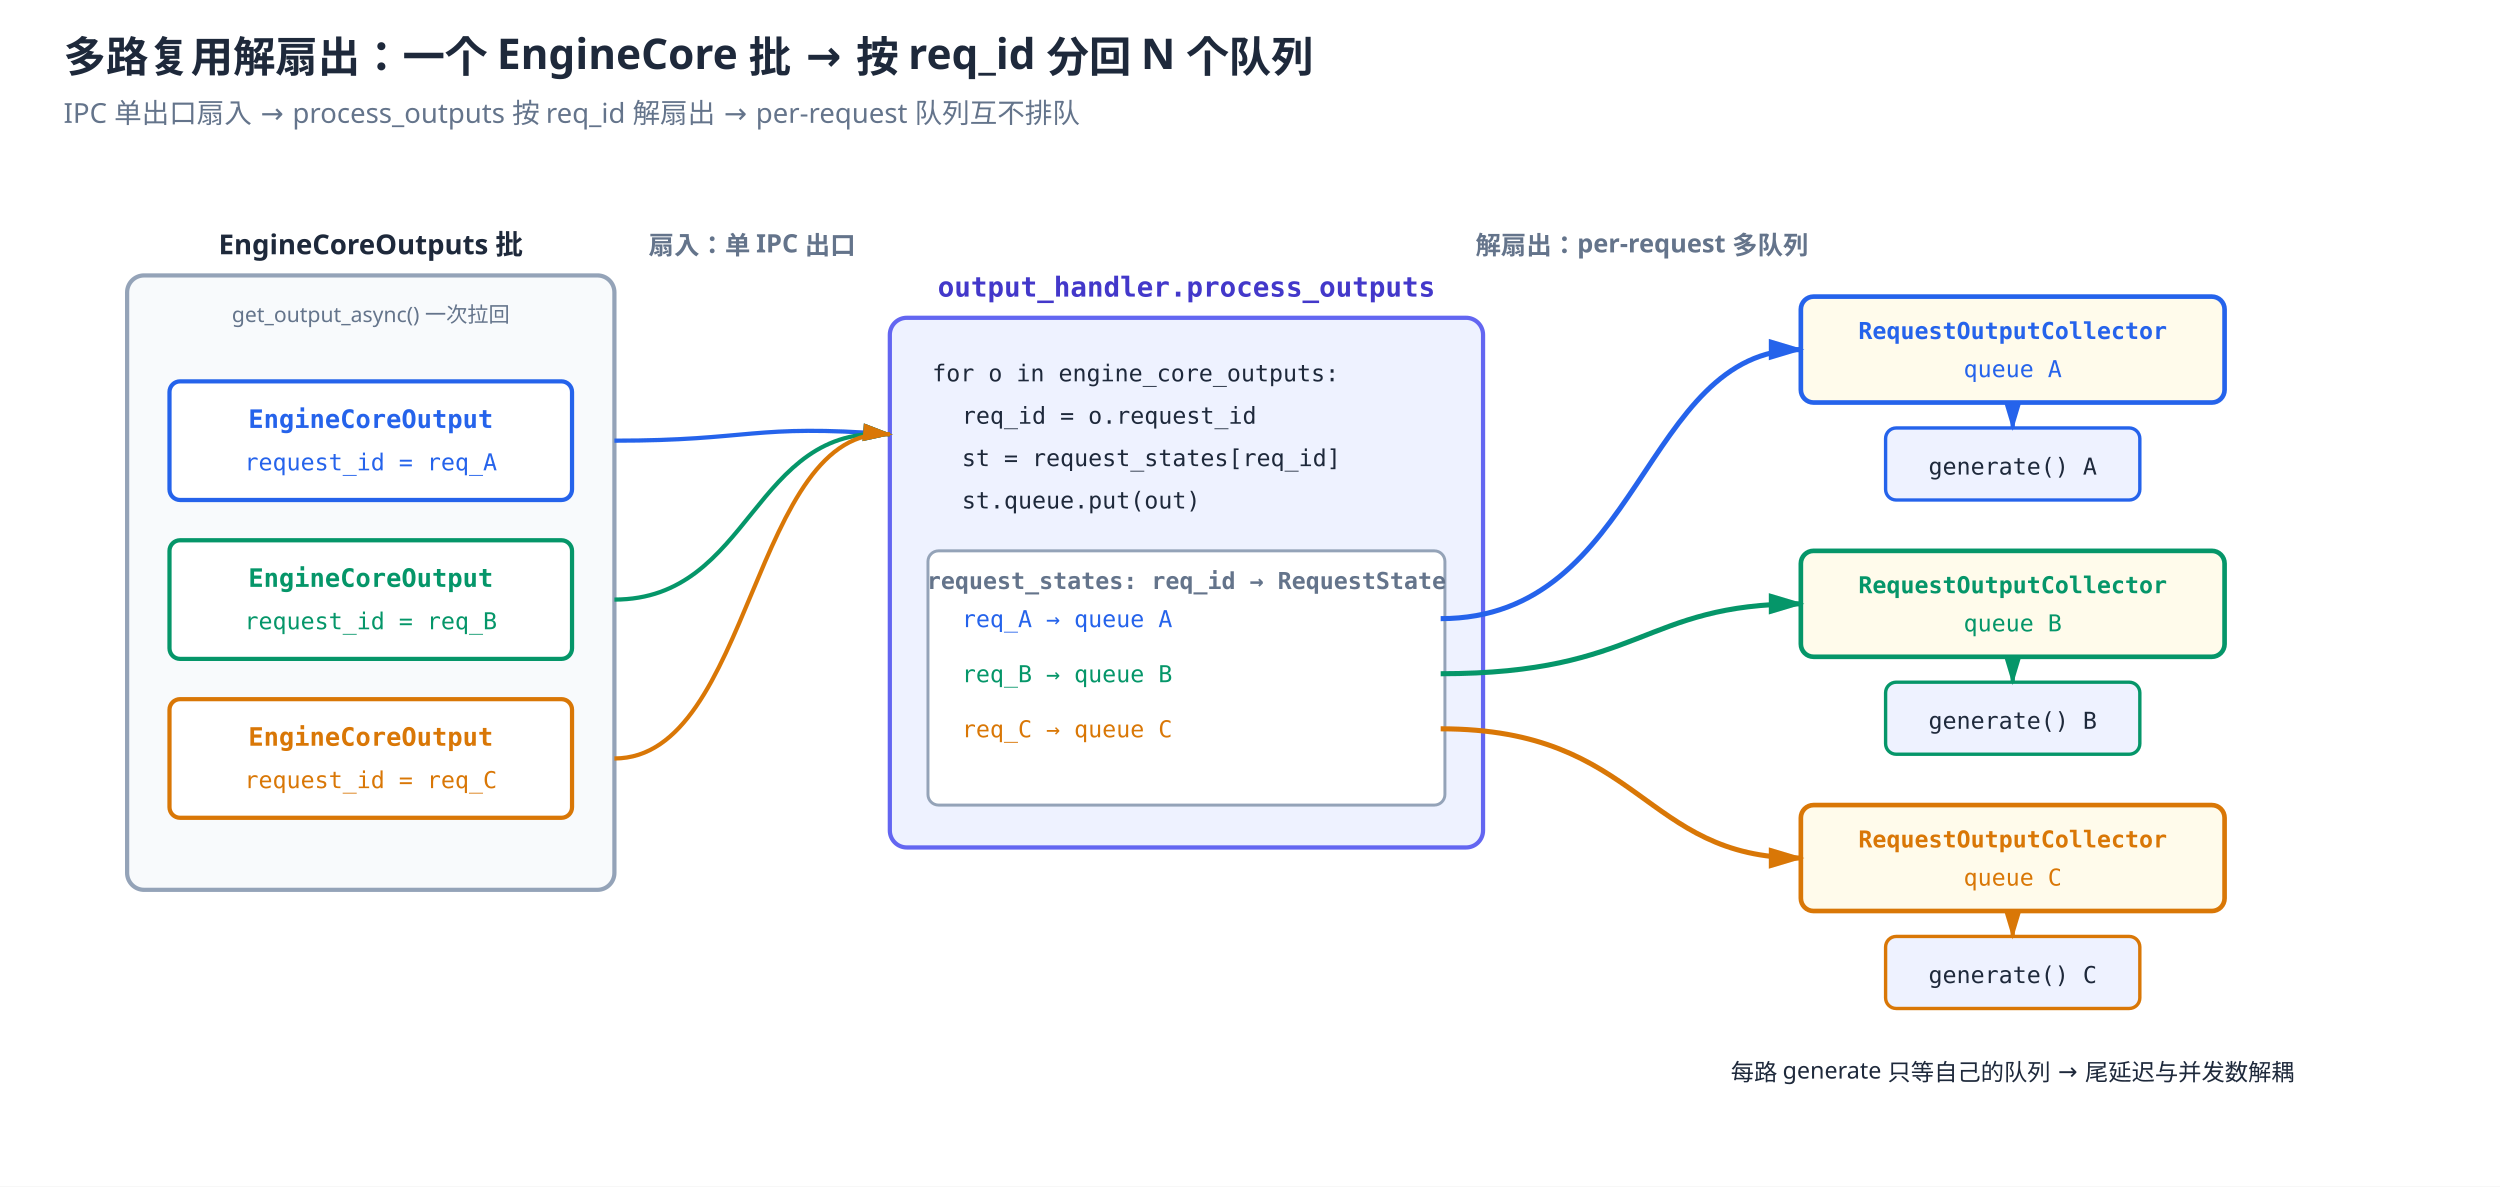
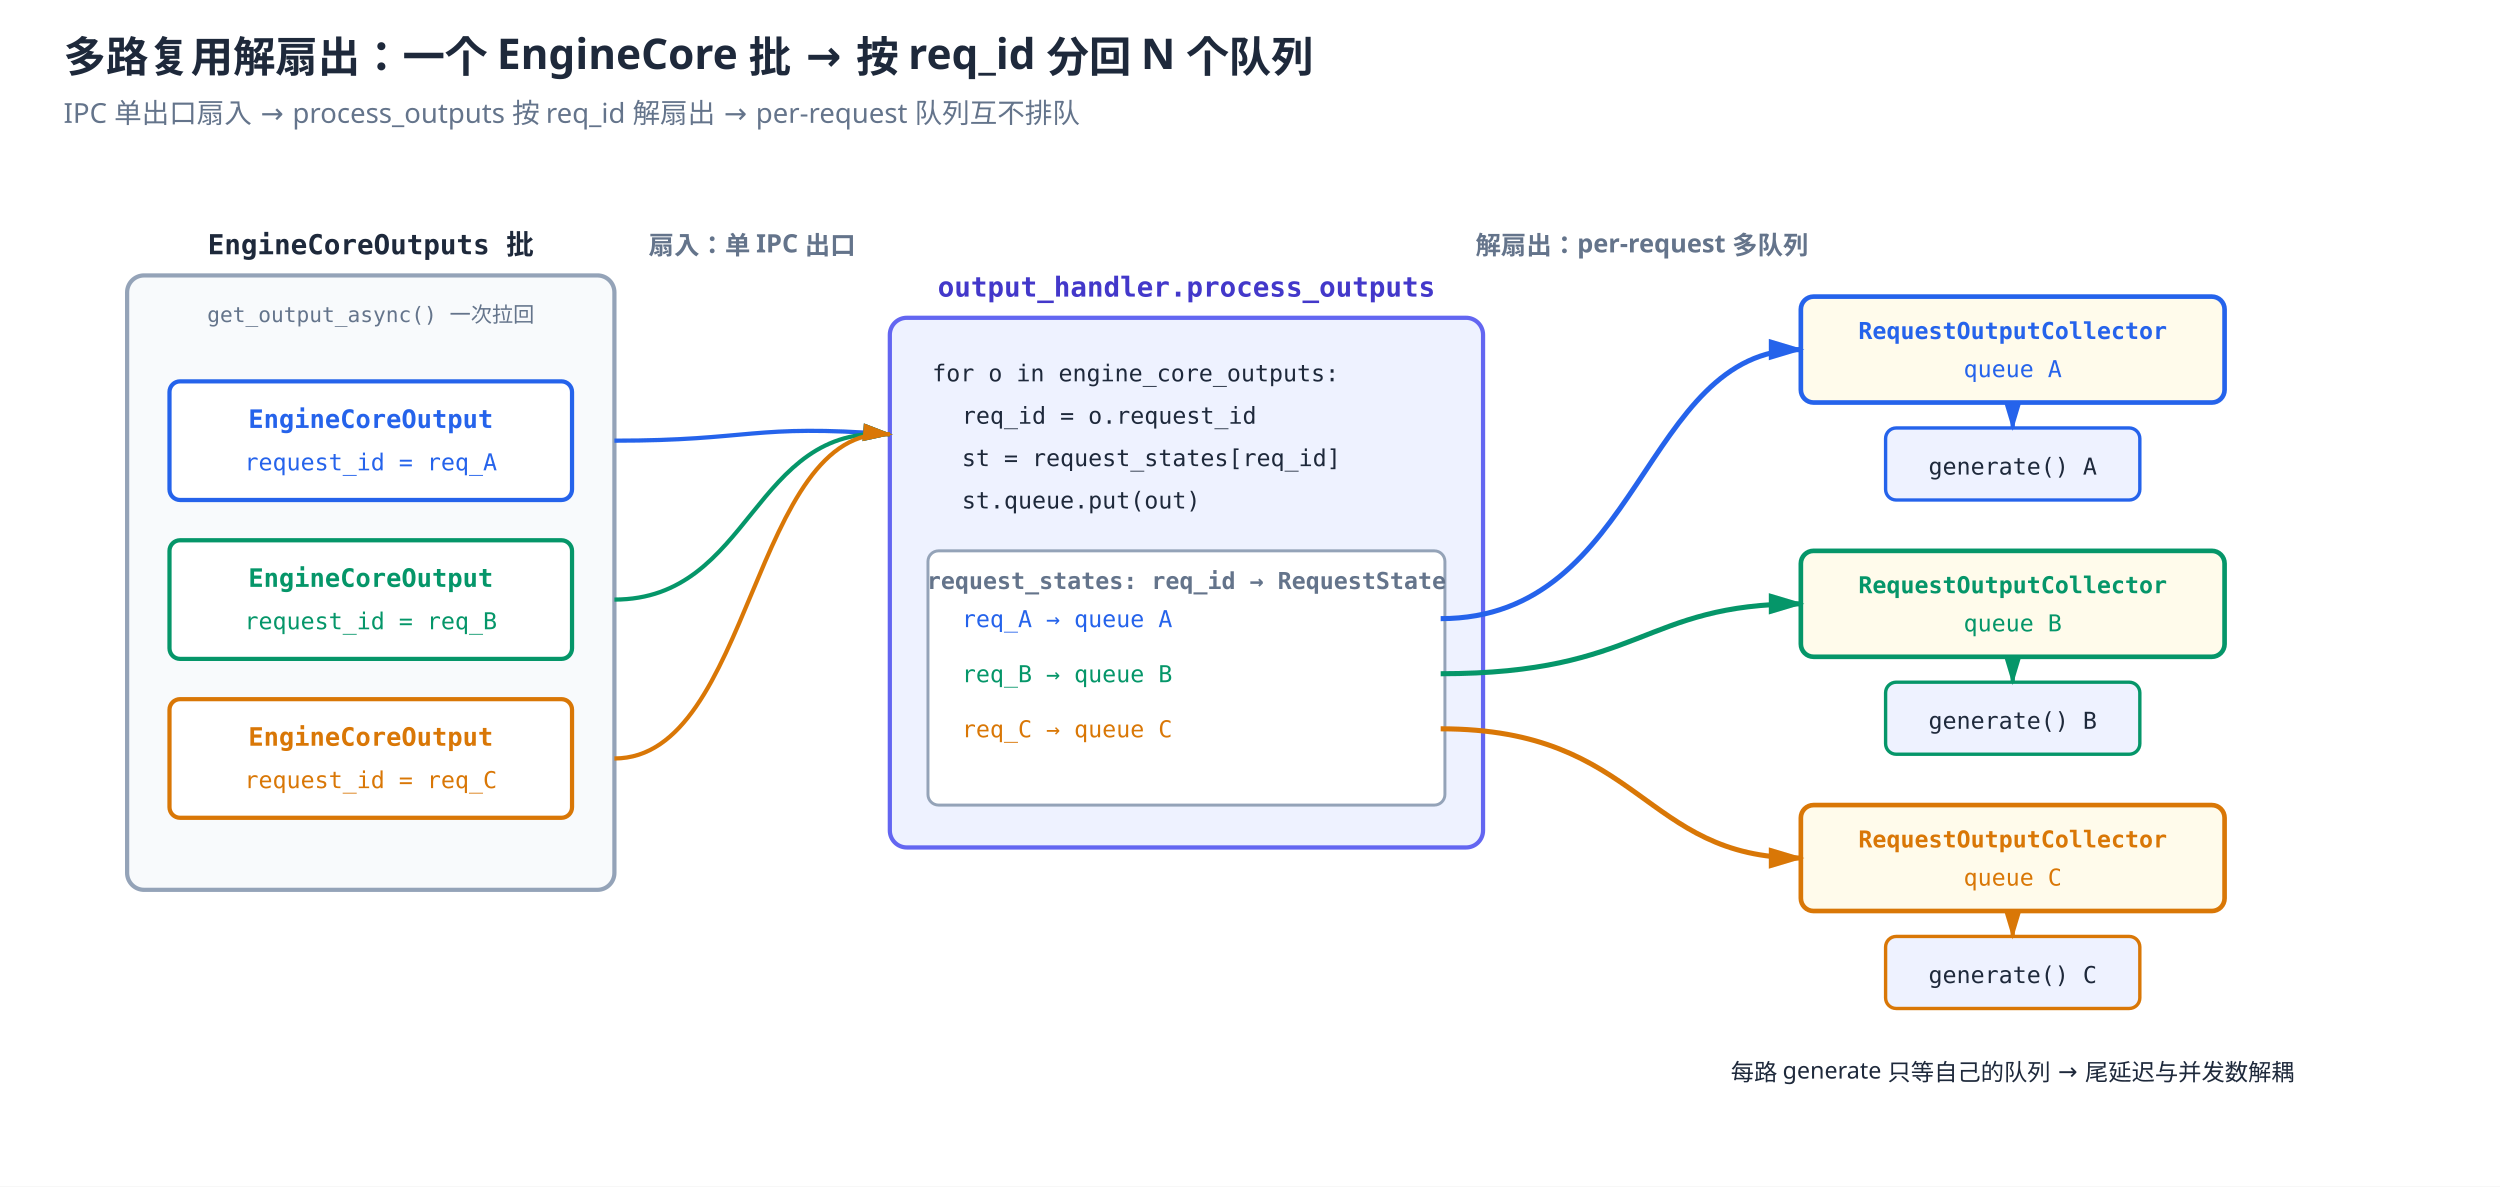
<svg xmlns="http://www.w3.org/2000/svg" viewBox="0 0 1180 560">
  <defs>
    <marker id="am" viewBox="0 0 10 6" refX="9" refY="3" markerWidth="7" markerHeight="5" orient="auto">
      <path d="M0,0 L10,3 L0,6 Z" fill="#64748b" />
    </marker>
    <marker id="aA" viewBox="0 0 10 6" refX="9" refY="3" markerWidth="7" markerHeight="5" orient="auto">
      <path d="M0,0 L10,3 L0,6 Z" fill="#2563eb" />
    </marker>
    <marker id="aB" viewBox="0 0 10 6" refX="9" refY="3" markerWidth="7" markerHeight="5" orient="auto">
      <path d="M0,0 L10,3 L0,6 Z" fill="#059669" />
    </marker>
    <marker id="aC" viewBox="0 0 10 6" refX="9" refY="3" markerWidth="7" markerHeight="5" orient="auto">
      <path d="M0,0 L10,3 L0,6 Z" fill="#d97706" />
    </marker>
  </defs>
  <rect width="1180" height="560" fill="white" />
-   <text x="30" y="34" font-family="Droid Sans Fallback" font-size="20" font-weight="bold" fill="#1e293b">多路复用解扇出：一个 EngineCore 批 → 按 req_id 分回 N 个队列</text>
-   <text x="30" y="58" font-family="Droid Sans Fallback" font-size="13" fill="#64748b">IPC 单出口扇入  →  process_outputs 按 req_id 解扇出  →  per-request 队列互不排队</text>
+   <text x="30" y="34" font-family="sans-serif" font-size="20" font-weight="bold" fill="#1e293b">多路复用解扇出：一个 EngineCore 批 → 按 req_id 分回 N 个队列</text>
+   <text x="30" y="58" font-family="sans-serif" font-size="13" fill="#64748b">IPC 单出口扇入  →  process_outputs 按 req_id 解扇出  →  per-request 队列互不排队</text>
  <rect x="60" y="130" width="230" height="290" rx="8" fill="#f8fafc" stroke="#94a3b8" stroke-width="2" />
-   <text x="175" y="120" text-anchor="middle" font-family="Droid Sans Fallback" font-size="13" font-weight="bold" fill="#1e293b">EngineCoreOutputs 批</text>
-   <text x="175" y="152" text-anchor="middle" font-family="Droid Sans Fallback" font-size="10" fill="#64748b">get_output_async() 一次拉回</text>
+   <text x="175" y="120" text-anchor="middle" font-family="monospace" font-size="13" font-weight="bold" fill="#1e293b">EngineCoreOutputs 批</text>
+   <text x="175" y="152" text-anchor="middle" font-family="monospace" font-size="10" fill="#64748b">get_output_async() 一次拉回</text>
  <rect x="80" y="180" width="190" height="56" rx="5" fill="white" stroke="#2563eb" stroke-width="2" />
  <text x="175" y="202" text-anchor="middle" font-family="monospace" font-size="12" font-weight="bold" fill="#2563eb">EngineCoreOutput</text>
  <text x="175" y="222" text-anchor="middle" font-family="monospace" font-size="11" fill="#2563eb">request_id = req_A</text>
  <rect x="80" y="255" width="190" height="56" rx="5" fill="white" stroke="#059669" stroke-width="2" />
  <text x="175" y="277" text-anchor="middle" font-family="monospace" font-size="12" font-weight="bold" fill="#059669">EngineCoreOutput</text>
  <text x="175" y="297" text-anchor="middle" font-family="monospace" font-size="11" fill="#059669">request_id = req_B</text>
  <rect x="80" y="330" width="190" height="56" rx="5" fill="white" stroke="#d97706" stroke-width="2" />
  <text x="175" y="352" text-anchor="middle" font-family="monospace" font-size="12" font-weight="bold" fill="#d97706">EngineCoreOutput</text>
  <text x="175" y="372" text-anchor="middle" font-family="monospace" font-size="11" fill="#d97706">request_id = req_C</text>
  <rect x="420" y="150" width="280" height="250" rx="8" fill="#eef2ff" stroke="#6366f1" stroke-width="2" />
  <text x="560" y="140" text-anchor="middle" font-family="monospace" font-size="13" font-weight="bold" fill="#4338ca">output_handler.process_outputs</text>
  <text x="440" y="180" font-family="monospace" font-size="11" fill="#1e293b">for o in engine_core_outputs:</text>
  <text x="454" y="200" font-family="monospace" font-size="11" fill="#1e293b">req_id = o.request_id</text>
  <text x="454" y="220" font-family="monospace" font-size="11" fill="#1e293b">st = request_states[req_id]</text>
  <text x="454" y="240" font-family="monospace" font-size="11" fill="#1e293b">st.queue.put(out)</text>
  <rect x="438" y="260" width="244" height="120" rx="5" fill="white" stroke="#94a3b8" stroke-width="1.4" />
  <text x="560" y="278" text-anchor="middle" font-family="monospace" font-size="11" font-weight="bold" fill="#64748b">request_states: req_id → RequestState</text>
  <text x="454" y="296" font-family="monospace" font-size="11" fill="#2563eb">req_A  →  queue A</text>
  <text x="454" y="322" font-family="monospace" font-size="11" fill="#059669">req_B  →  queue B</text>
  <text x="454" y="348" font-family="monospace" font-size="11" fill="#d97706">req_C  →  queue C</text>
  <path d="M290,208 C355,208 355,200 420,205" fill="none" stroke="#2563eb" stroke-width="2" marker-end="url(#aA)" />
  <path d="M290,283 C355,283 355,200 420,205" fill="none" stroke="#059669" stroke-width="2" marker-end="url(#aB)" />
  <path d="M290,358 C355,358 355,200 420,205" fill="none" stroke="#d97706" stroke-width="2" marker-end="url(#aC)" />
  <rect x="850" y="140" width="200" height="50" rx="6" fill="#fffbeb" stroke="#2563eb" stroke-width="2.2" />
  <text x="950" y="160" text-anchor="middle" font-family="monospace" font-size="11" font-weight="bold" fill="#2563eb">RequestOutputCollector</text>
  <text x="950" y="178" text-anchor="middle" font-family="monospace" font-size="11" fill="#2563eb">queue A</text>
  <rect x="890" y="202" width="120" height="34" rx="5" fill="#eef2ff" stroke="#2563eb" stroke-width="1.6" />
  <text x="950" y="224" text-anchor="middle" font-family="monospace" font-size="11" fill="#1e293b">generate() A</text>
  <path d="M680,292 C775,292 775,165 850,165" fill="none" stroke="#2563eb" stroke-width="2.4" marker-end="url(#aA)" />
  <path d="M950,190 L950,202" fill="none" stroke="#2563eb" stroke-width="2" marker-end="url(#aA)" />
  <rect x="850" y="260" width="200" height="50" rx="6" fill="#fffbeb" stroke="#059669" stroke-width="2.2" />
  <text x="950" y="280" text-anchor="middle" font-family="monospace" font-size="11" font-weight="bold" fill="#059669">RequestOutputCollector</text>
  <text x="950" y="298" text-anchor="middle" font-family="monospace" font-size="11" fill="#059669">queue B</text>
  <rect x="890" y="322" width="120" height="34" rx="5" fill="#eef2ff" stroke="#059669" stroke-width="1.6" />
  <text x="950" y="344" text-anchor="middle" font-family="monospace" font-size="11" fill="#1e293b">generate() B</text>
  <path d="M680,318 C775,318 775,285 850,285" fill="none" stroke="#059669" stroke-width="2.4" marker-end="url(#aB)" />
  <path d="M950,310 L950,322" fill="none" stroke="#059669" stroke-width="2" marker-end="url(#aB)" />
  <rect x="850" y="380" width="200" height="50" rx="6" fill="#fffbeb" stroke="#d97706" stroke-width="2.2" />
  <text x="950" y="400" text-anchor="middle" font-family="monospace" font-size="11" font-weight="bold" fill="#d97706">RequestOutputCollector</text>
  <text x="950" y="418" text-anchor="middle" font-family="monospace" font-size="11" fill="#d97706">queue C</text>
  <rect x="890" y="442" width="120" height="34" rx="5" fill="#eef2ff" stroke="#d97706" stroke-width="1.6" />
  <text x="950" y="464" text-anchor="middle" font-family="monospace" font-size="11" fill="#1e293b">generate() C</text>
  <path d="M680,344 C775,344 775,405 850,405" fill="none" stroke="#d97706" stroke-width="2.4" marker-end="url(#aC)" />
  <path d="M950,430 L950,442" fill="none" stroke="#d97706" stroke-width="2" marker-end="url(#aC)" />
-   <text x="355" y="120" text-anchor="middle" font-family="Droid Sans Fallback" font-size="12" font-weight="bold" fill="#64748b">扇入：单 IPC 出口</text>
-   <text x="775" y="120" text-anchor="middle" font-family="Droid Sans Fallback" font-size="12" font-weight="bold" fill="#64748b">解扇出：per-request 多队列</text>
-   <text x="950" y="510" text-anchor="middle" font-family="Droid Sans Fallback" font-size="11" fill="#1e293b">每路 generate 只等自己的队列 → 尾延迟与并发数解耦</text>
+   <text x="355" y="120" text-anchor="middle" font-family="sans-serif" font-size="12" font-weight="bold" fill="#64748b">扇入：单 IPC 出口</text>
+   <text x="775" y="120" text-anchor="middle" font-family="sans-serif" font-size="12" font-weight="bold" fill="#64748b">解扇出：per-request 多队列</text>
+   <text x="950" y="510" text-anchor="middle" font-family="sans-serif" font-size="11" fill="#1e293b">每路 generate 只等自己的队列 → 尾延迟与并发数解耦</text>
</svg>
